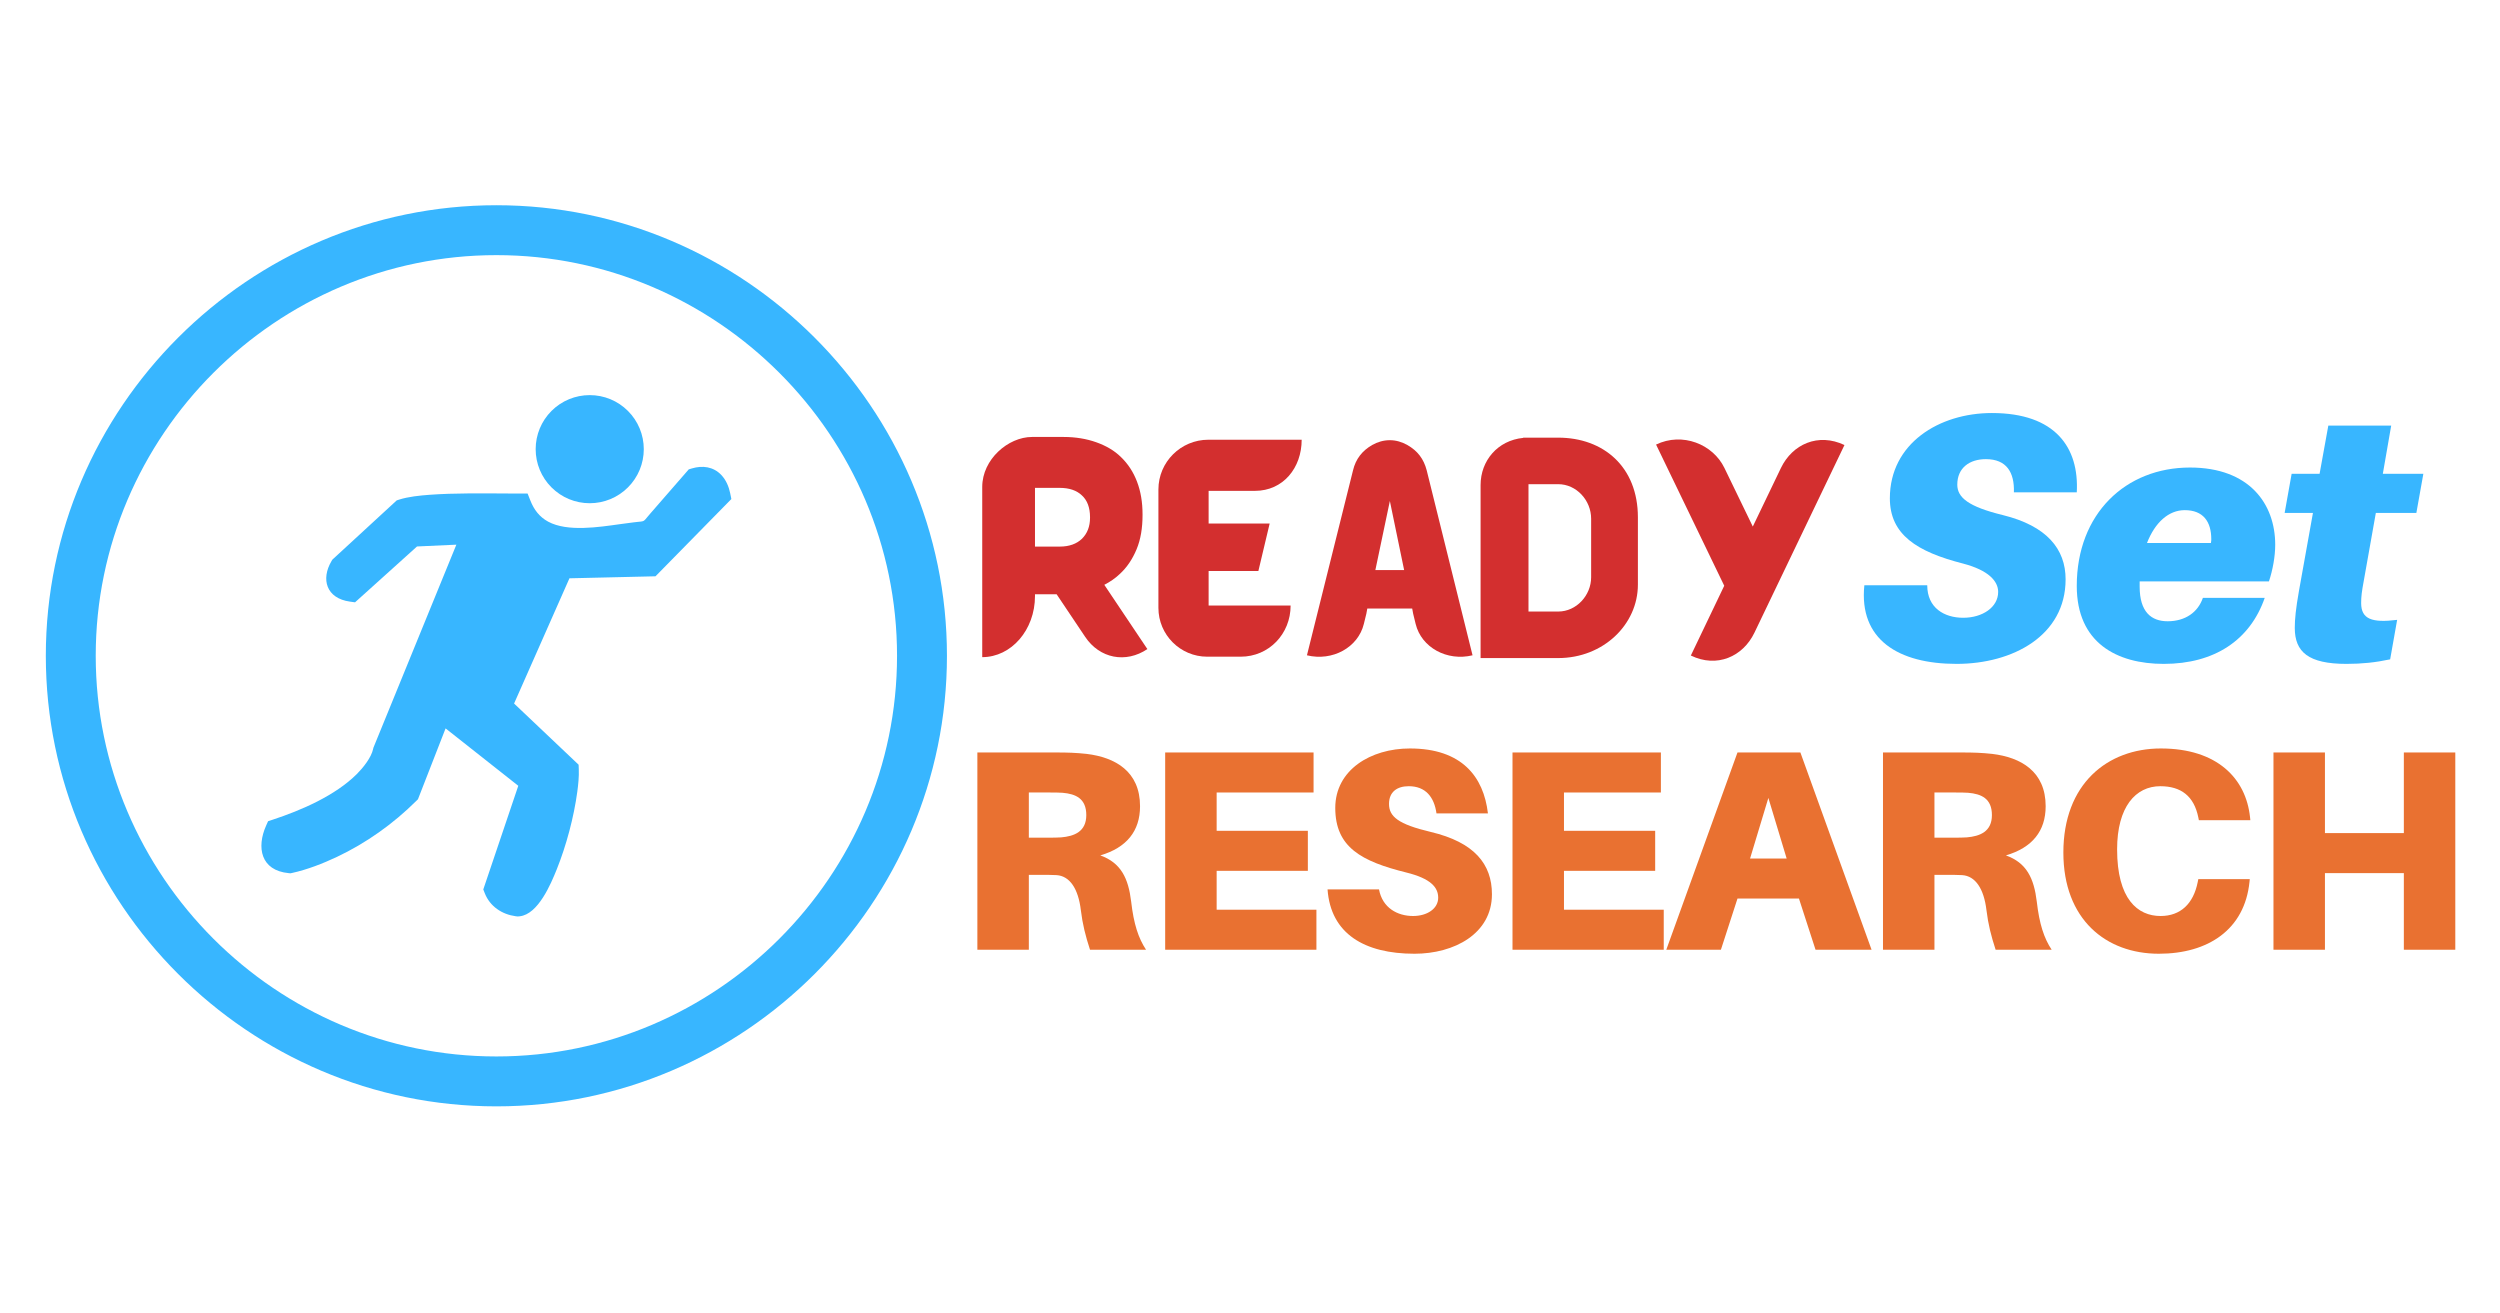
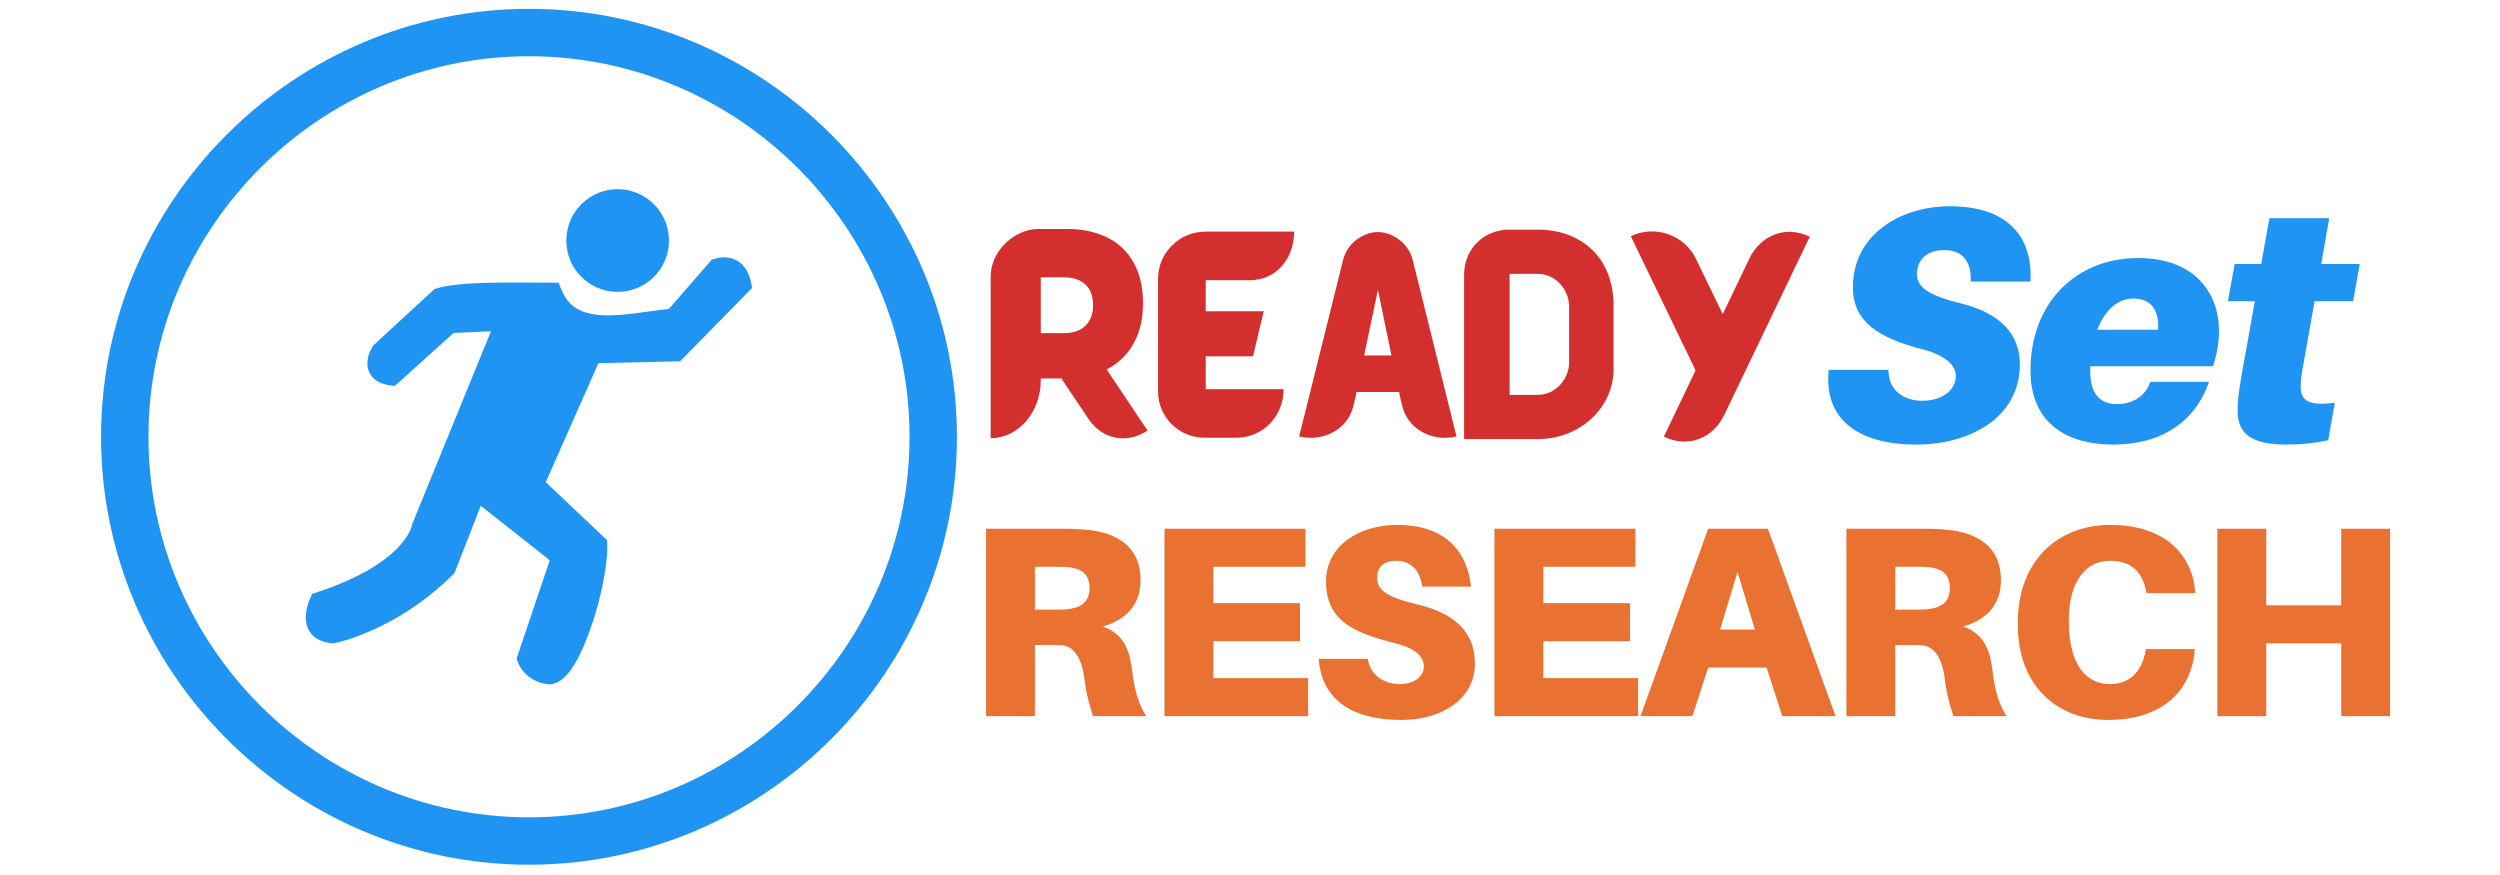
- <svg xmlns="http://www.w3.org/2000/svg" width="1200" zoomAndPan="magnify" viewBox="0 0 900 472.5" height="630" preserveAspectRatio="xMidYMid meet" version="1.0">
+ <svg xmlns="http://www.w3.org/2000/svg" width="1000" zoomAndPan="magnify" viewBox="0 0 750 262.5" height="350" preserveAspectRatio="xMidYMid meet" version="1.0">
  <defs>
    <g />
-     <clipPath id="a8bbaa571f">
-       <path d="M 16.496 73.883 L 340.902 73.883 L 340.902 398.289 L 16.496 398.289 Z M 16.496 73.883 " clip-rule="nonzero" />
+     <clipPath id="a1eed38d89">
+       <path d="M 30.316 2.656 L 287.078 2.656 L 287.078 259.414 L 30.316 259.414 Z M 30.316 2.656 " clip-rule="nonzero" />
    </clipPath>
  </defs>
-   <path fill="#38b6ff" d="M 164.289 196.082 L 150.129 196.727 L 127.812 216.836 L 125.977 216.582 C 117.461 215.406 115.453 208.523 119.359 201.961 L 119.66 201.461 L 142.824 180.137 L 143.66 179.867 C 147.016 178.789 151.113 178.391 154.621 178.125 C 159.207 177.785 163.836 177.676 168.434 177.633 C 172.738 177.59 177.043 177.617 181.352 177.652 C 183.309 177.664 185.27 177.68 187.227 177.684 L 189.941 177.684 L 190.941 180.211 C 192.23 183.484 194.211 186.109 197.344 187.801 C 204.297 191.555 215.551 189.762 223.188 188.699 C 224.828 188.469 226.473 188.242 228.121 188.047 C 228.652 187.984 229.184 187.922 229.715 187.867 C 230.219 187.816 231.23 187.773 231.695 187.52 C 232.176 187.262 232.73 186.504 233.066 186.105 C 233.453 185.645 233.844 185.188 234.234 184.73 L 247.949 168.973 L 249.055 168.641 C 252.914 167.48 256.82 167.988 259.676 171.004 C 261.375 172.793 262.383 175.18 262.867 177.57 L 263.289 179.652 L 235.98 207.465 L 205 208.188 L 185.07 253.273 L 208.301 275.297 L 208.363 276.918 C 208.469 279.562 208.184 282.371 207.832 284.992 C 206.59 294.172 203.891 304.344 200.43 312.965 C 198.289 318.301 193.723 329.141 187.09 329.867 C 186.348 329.949 186.461 329.957 185.68 329.852 C 180.691 329.18 176.379 326.309 174.516 321.555 L 173.984 320.199 L 186.582 282.887 L 160.41 262.223 L 150.465 287.734 L 149.863 288.328 C 141.559 296.582 131.867 303.48 121.277 308.492 C 116.324 310.836 110.555 313.09 105.164 314.262 L 104.559 314.391 L 103.941 314.332 C 93.789 313.375 92.336 305 95.789 297.25 L 96.508 295.637 L 98.188 295.082 C 108.48 291.695 120.648 286.441 128.465 278.656 C 130.641 276.488 133.688 272.734 134.332 269.594 L 134.406 269.23 L 164.289 196.082 " fill-opacity="1" fill-rule="evenodd" />
-   <path fill="#38b6ff" d="M 192.84 161.703 C 192.84 156.523 194.879 151.598 198.539 147.938 C 202.195 144.281 207.125 142.242 212.301 142.242 C 217.473 142.242 222.402 144.281 226.059 147.938 C 229.719 151.598 231.762 156.523 231.762 161.703 C 231.762 166.875 229.719 171.805 226.059 175.461 C 222.402 179.121 217.473 181.16 212.301 181.16 C 207.125 181.16 202.195 179.121 198.539 175.461 C 194.879 171.805 192.84 166.875 192.84 161.703 " fill-opacity="1" fill-rule="evenodd" />
-   <g clip-path="url(#a8bbaa571f)">
-     <path fill="#38b6ff" d="M 178.699 73.883 C 267.91 73.883 340.902 146.871 340.902 236.086 C 340.902 325.297 267.91 398.289 178.699 398.289 C 89.484 398.289 16.496 325.297 16.496 236.086 C 16.496 146.871 89.484 73.883 178.699 73.883 Z M 178.699 91.848 C 99.367 91.848 34.461 156.754 34.461 236.086 C 34.461 315.418 99.367 380.324 178.699 380.324 C 258.027 380.324 322.934 315.418 322.934 236.086 C 322.934 156.754 258.027 91.848 178.699 91.848 " fill-opacity="1" fill-rule="evenodd" />
+   <path fill="#2094f3" d="M 147.293 99.375 L 136.086 99.883 L 118.422 115.801 L 116.969 115.598 C 110.23 114.668 108.641 109.223 111.734 104.027 L 111.969 103.629 L 130.305 86.754 L 130.965 86.543 C 133.621 85.688 136.863 85.371 139.641 85.164 C 143.27 84.891 146.934 84.805 150.574 84.77 C 153.98 84.738 157.387 84.762 160.797 84.785 C 162.348 84.797 163.898 84.809 165.449 84.809 L 167.598 84.812 L 168.387 86.812 C 169.406 89.402 170.977 91.48 173.453 92.816 C 178.961 95.793 187.867 94.371 193.91 93.531 C 195.211 93.348 196.512 93.172 197.812 93.016 C 198.234 92.965 198.656 92.914 199.078 92.871 C 199.477 92.832 200.277 92.797 200.645 92.598 C 201.023 92.391 201.461 91.793 201.73 91.477 C 202.035 91.109 202.344 90.75 202.656 90.391 L 213.508 77.918 L 214.383 77.656 C 217.438 76.738 220.527 77.137 222.789 79.523 C 224.133 80.941 224.93 82.828 225.316 84.723 L 225.652 86.371 L 204.035 108.383 L 179.516 108.957 L 163.738 144.641 L 182.125 162.07 L 182.176 163.352 C 182.262 165.445 182.035 167.668 181.758 169.742 C 180.773 177.012 178.637 185.062 175.898 191.883 C 174.203 196.109 170.59 204.688 165.34 205.262 C 164.754 205.324 164.844 205.336 164.223 205.25 C 160.277 204.719 156.863 202.445 155.387 198.684 L 154.965 197.609 L 164.938 168.078 L 144.223 151.723 L 136.352 171.914 L 135.875 172.383 C 129.305 178.918 121.633 184.379 113.25 188.344 C 109.328 190.199 104.762 191.984 100.496 192.91 L 100.016 193.012 L 99.527 192.969 C 91.492 192.207 90.344 185.582 93.078 179.445 L 93.645 178.168 L 94.977 177.73 C 103.121 175.051 112.754 170.891 118.938 164.727 C 120.66 163.012 123.074 160.043 123.582 157.555 L 123.641 157.27 L 147.293 99.375 " fill-opacity="1" fill-rule="evenodd" />
+   <path fill="#2094f3" d="M 169.891 72.164 C 169.891 68.066 171.504 64.164 174.402 61.27 C 177.297 58.371 181.195 56.758 185.293 56.758 C 189.387 56.758 193.289 58.371 196.184 61.27 C 199.082 64.164 200.695 68.066 200.695 72.164 C 200.695 76.258 199.082 80.156 196.184 83.055 C 193.289 85.949 189.387 87.562 185.293 87.562 C 181.195 87.562 177.297 85.949 174.402 83.055 C 171.504 80.156 169.891 76.258 169.891 72.164 " fill-opacity="1" fill-rule="evenodd" />
+   <g clip-path="url(#a1eed38d89)">
+     <path fill="#2094f3" d="M 158.699 2.656 C 229.309 2.656 287.078 60.426 287.078 131.035 C 287.078 201.645 229.309 259.414 158.699 259.414 C 88.086 259.414 30.316 201.645 30.316 131.035 C 30.316 60.426 88.086 2.656 158.699 2.656 Z M 158.699 16.875 C 95.91 16.875 44.539 68.246 44.539 131.035 C 44.539 193.824 95.91 245.195 158.699 245.195 C 221.484 245.195 272.859 193.824 272.859 131.035 C 272.859 68.246 221.484 16.875 158.699 16.875 " fill-opacity="1" fill-rule="evenodd" />
  </g>
  <g fill="#0288d1" fill-opacity="1">
-     <g transform="translate(312.5492, 341.9059)">
-       <g />
-     </g>
-   </g>
-   <g fill="#0288d1" fill-opacity="1">
-     <g transform="translate(328.0885, 341.9059)">
+     <g transform="translate(264.6972, 214.8437)">
      <g />
    </g>
  </g>
  <g fill="#e97131" fill-opacity="1">
-     <g transform="translate(343.6185, 341.9059)">
+     <g transform="translate(289.2941, 214.8437)">
      <g>
-         <path d="M 63.605 -17.293 C 62.578 -25.832 59.902 -31.289 52.492 -33.965 C 61.961 -36.742 66.797 -42.715 66.797 -51.668 C 66.797 -64.223 57.844 -69.266 47.551 -70.504 C 43.742 -70.914 40.859 -71.016 36.434 -71.016 L 8.234 -71.016 L 8.234 0 L 26.762 0 L 26.762 -26.965 L 30.875 -26.965 C 32.934 -26.965 34.684 -26.965 36.742 -26.863 C 41.477 -26.555 44.566 -22.027 45.492 -14.203 C 46.109 -9.16 47.141 -5.043 48.785 0 L 68.957 0 C 66.18 -4.219 64.531 -9.262 63.605 -17.293 Z M 26.762 -40.348 L 26.762 -56.609 L 33.965 -56.609 C 35.922 -56.609 37.566 -56.609 38.906 -56.504 C 43.641 -56.094 47.449 -54.445 47.449 -48.477 C 47.449 -42.508 43.125 -40.859 38.391 -40.449 C 37.051 -40.348 35.406 -40.348 33.449 -40.348 Z M 26.762 -40.348 " />
+         <path d="M 50.355 -13.688 C 49.543 -20.453 47.422 -24.77 41.555 -26.891 C 49.051 -29.09 52.883 -33.816 52.883 -40.902 C 52.883 -50.844 45.793 -54.836 37.645 -55.816 C 34.629 -56.141 32.348 -56.223 28.844 -56.223 L 6.52 -56.223 L 6.52 0 L 21.184 0 L 21.184 -21.348 L 24.445 -21.348 C 26.074 -21.348 27.461 -21.348 29.09 -21.266 C 32.836 -21.023 35.281 -17.438 36.016 -11.246 C 36.504 -7.25 37.32 -3.992 38.621 0 L 54.594 0 C 52.395 -3.34 51.09 -7.332 50.355 -13.688 Z M 21.184 -31.941 L 21.184 -44.816 L 26.891 -44.816 C 28.438 -44.816 29.742 -44.816 30.801 -44.734 C 34.547 -44.406 37.562 -43.105 37.562 -38.379 C 37.562 -33.652 34.141 -32.348 30.395 -32.023 C 29.332 -31.941 28.031 -31.941 26.48 -31.941 Z M 21.184 -31.941 " />
      </g>
    </g>
  </g>
  <g fill="#e97131" fill-opacity="1">
-     <g transform="translate(411.231, 341.9059)">
+     <g transform="translate(342.8214, 214.8437)">
      <g>
-         <path d="M 62.68 -14.41 L 26.762 -14.41 L 26.762 -28.406 L 59.594 -28.406 L 59.594 -42.816 L 26.762 -42.816 L 26.762 -56.609 L 61.652 -56.609 L 61.652 -71.016 L 8.234 -71.016 L 8.234 0 L 62.68 0 Z M 62.68 -14.41 " />
+         <path d="M 49.621 -11.406 L 21.184 -11.406 L 21.184 -22.488 L 47.18 -22.488 L 47.18 -33.898 L 21.184 -33.898 L 21.184 -44.816 L 48.809 -44.816 L 48.809 -56.223 L 6.52 -56.223 L 6.52 0 L 49.621 0 Z M 49.621 -11.406 " />
      </g>
    </g>
  </g>
  <g fill="#e97131" fill-opacity="1">
-     <g transform="translate(474.4183, 341.9059)">
+     <g transform="translate(392.8455, 214.8437)">
      <g>
-         <path d="M 33.141 -72.457 C 19.039 -72.457 6.277 -64.738 6.277 -51.051 C 6.277 -36.848 15.746 -31.805 31.906 -27.789 C 40.656 -25.629 43.332 -22.438 43.332 -18.73 C 43.332 -14.82 39.418 -12.145 34.273 -12.145 C 28.715 -12.145 23.262 -15.027 22.027 -21.715 L 3.5 -21.715 C 4.633 -5.766 16.777 1.441 34.789 1.441 C 49.094 1.441 62.68 -5.766 62.68 -19.969 C 62.68 -30.875 56.301 -38.699 40.656 -42.406 C 28.922 -45.184 25.629 -47.961 25.629 -52.492 C 25.629 -56.812 28.508 -58.871 32.73 -58.871 C 38.801 -58.871 41.891 -54.961 42.715 -49.094 L 61.238 -49.094 C 59.695 -62.27 51.875 -72.457 33.141 -72.457 Z M 33.141 -72.457 " />
+         <path d="M 26.238 -57.363 C 15.074 -57.363 4.969 -51.254 4.969 -40.414 C 4.969 -29.172 12.465 -25.18 25.258 -22 C 32.184 -20.289 34.305 -17.762 34.305 -14.828 C 34.305 -11.734 31.207 -9.613 27.133 -9.613 C 22.734 -9.613 18.414 -11.895 17.438 -17.191 L 2.77 -17.191 C 3.668 -4.562 13.281 1.141 27.539 1.141 C 38.867 1.141 49.621 -4.562 49.621 -15.809 C 49.621 -24.445 44.57 -30.637 32.184 -33.57 C 22.895 -35.77 20.289 -37.969 20.289 -41.555 C 20.289 -44.977 22.57 -46.609 25.91 -46.609 C 30.719 -46.609 33.164 -43.512 33.816 -38.867 L 48.48 -38.867 C 47.258 -49.297 41.066 -57.363 26.238 -57.363 Z M 26.238 -57.363 " />
      </g>
    </g>
  </g>
  <g fill="#e97131" fill-opacity="1">
-     <g transform="translate(536.2677, 341.9059)">
+     <g transform="translate(441.8104, 214.8437)">
      <g>
-         <path d="M 62.68 -14.41 L 26.762 -14.41 L 26.762 -28.406 L 59.594 -28.406 L 59.594 -42.816 L 26.762 -42.816 L 26.762 -56.609 L 61.652 -56.609 L 61.652 -71.016 L 8.234 -71.016 L 8.234 0 L 62.68 0 Z M 62.68 -14.41 " />
+         <path d="M 49.621 -11.406 L 21.184 -11.406 L 21.184 -22.488 L 47.18 -22.488 L 47.18 -33.898 L 21.184 -33.898 L 21.184 -44.816 L 48.809 -44.816 L 48.809 -56.223 L 6.52 -56.223 L 6.52 0 L 49.621 0 Z M 49.621 -11.406 " />
      </g>
    </g>
  </g>
  <g fill="#e97131" fill-opacity="1">
-     <g transform="translate(599.455, 341.9059)">
+     <g transform="translate(491.8344, 214.8437)">
      <g>
-         <path d="M 48.168 -18.422 L 54.137 0 L 74.309 0 L 48.684 -71.016 L 26.039 -71.016 L 0.41 0 L 20.07 0 L 26.039 -18.422 Z M 37.156 -54.652 L 43.742 -32.832 L 30.566 -32.832 Z M 37.156 -54.652 " />
+         <path d="M 38.133 -14.586 L 42.859 0 L 58.828 0 L 38.539 -56.223 L 20.613 -56.223 L 0.324 0 L 15.891 0 L 20.613 -14.586 Z M 29.414 -43.266 L 34.629 -25.992 L 24.199 -25.992 Z M 29.414 -43.266 " />
      </g>
    </g>
  </g>
  <g fill="#e97131" fill-opacity="1">
-     <g transform="translate(669.6403, 341.9059)">
+     <g transform="translate(547.3986, 214.8437)">
      <g>
-         <path d="M 63.605 -17.293 C 62.578 -25.832 59.902 -31.289 52.492 -33.965 C 61.961 -36.742 66.797 -42.715 66.797 -51.668 C 66.797 -64.223 57.844 -69.266 47.551 -70.504 C 43.742 -70.914 40.859 -71.016 36.434 -71.016 L 8.234 -71.016 L 8.234 0 L 26.762 0 L 26.762 -26.965 L 30.875 -26.965 C 32.934 -26.965 34.684 -26.965 36.742 -26.863 C 41.477 -26.555 44.566 -22.027 45.492 -14.203 C 46.109 -9.16 47.141 -5.043 48.785 0 L 68.957 0 C 66.18 -4.219 64.531 -9.262 63.605 -17.293 Z M 26.762 -40.348 L 26.762 -56.609 L 33.965 -56.609 C 35.922 -56.609 37.566 -56.609 38.906 -56.504 C 43.641 -56.094 47.449 -54.445 47.449 -48.477 C 47.449 -42.508 43.125 -40.859 38.391 -40.449 C 37.051 -40.348 35.406 -40.348 33.449 -40.348 Z M 26.762 -40.348 " />
+         <path d="M 50.355 -13.688 C 49.543 -20.453 47.422 -24.77 41.555 -26.891 C 49.051 -29.09 52.883 -33.816 52.883 -40.902 C 52.883 -50.844 45.793 -54.836 37.645 -55.816 C 34.629 -56.141 32.348 -56.223 28.844 -56.223 L 6.52 -56.223 L 6.52 0 L 21.184 0 L 21.184 -21.348 L 24.445 -21.348 C 26.074 -21.348 27.461 -21.348 29.09 -21.266 C 32.836 -21.023 35.281 -17.438 36.016 -11.246 C 36.504 -7.25 37.32 -3.992 38.621 0 L 54.594 0 C 52.395 -3.34 51.09 -7.332 50.355 -13.688 Z M 21.184 -31.941 L 21.184 -44.816 L 26.891 -44.816 C 28.438 -44.816 29.742 -44.816 30.801 -44.734 C 34.547 -44.406 37.562 -43.105 37.562 -38.379 C 37.562 -33.652 34.141 -32.348 30.395 -32.023 C 29.332 -31.941 28.031 -31.941 26.48 -31.941 Z M 21.184 -31.941 " />
      </g>
    </g>
  </g>
  <g fill="#e97131" fill-opacity="1">
-     <g transform="translate(737.2527, 341.9059)">
+     <g transform="translate(600.9259, 214.8437)">
      <g>
-         <path d="M 40.656 -72.457 C 21.406 -72.457 5.559 -59.695 5.559 -34.992 C 5.559 -10.91 20.895 1.441 39.934 1.441 C 57.738 1.441 70.812 -7.309 72.562 -24.395 L 72.664 -25.422 L 54.137 -25.422 L 53.934 -24.395 C 52.387 -16.57 47.758 -12.145 40.551 -12.145 C 32.316 -12.145 24.906 -18.219 24.906 -36.125 C 24.906 -51.461 31.598 -58.871 40.449 -58.871 C 47.961 -58.871 52.594 -55.27 54.137 -47.652 L 54.344 -46.625 L 72.871 -46.625 L 72.766 -47.652 C 71.324 -61.652 60.93 -72.457 40.656 -72.457 Z M 40.656 -72.457 " />
+         <path d="M 32.184 -57.363 C 16.949 -57.363 4.398 -47.258 4.398 -27.703 C 4.398 -8.637 16.539 1.141 31.613 1.141 C 45.711 1.141 56.059 -5.785 57.445 -19.312 L 57.527 -20.125 L 42.859 -20.125 L 42.695 -19.312 C 41.473 -13.117 37.809 -9.613 32.105 -9.613 C 25.586 -9.613 19.719 -14.422 19.719 -28.602 C 19.719 -40.742 25.016 -46.609 32.023 -46.609 C 37.969 -46.609 41.637 -43.754 42.859 -37.727 L 43.023 -36.91 L 57.688 -36.91 L 57.609 -37.727 C 56.469 -48.809 48.238 -57.363 32.184 -57.363 Z M 32.184 -57.363 " />
      </g>
    </g>
  </g>
  <g fill="#e97131" fill-opacity="1">
-     <g transform="translate(810.2166, 341.9059)">
+     <g transform="translate(658.6899, 214.8437)">
      <g>
-         <path d="M 73.691 -71.016 L 55.168 -71.016 L 55.168 -41.992 L 26.762 -41.992 L 26.762 -71.016 L 8.234 -71.016 L 8.234 0 L 26.762 0 L 26.762 -27.582 L 55.168 -27.582 L 55.168 0 L 73.691 0 Z M 73.691 -71.016 " />
+         <path d="M 58.34 -56.223 L 43.676 -56.223 L 43.676 -33.246 L 21.184 -33.246 L 21.184 -56.223 L 6.52 -56.223 L 6.52 0 L 21.184 0 L 21.184 -21.836 L 43.676 -21.836 L 43.676 0 L 58.34 0 Z M 58.34 -56.223 " />
      </g>
    </g>
  </g>
  <g fill="#d32f2f" fill-opacity="1">
-     <g transform="translate(350.207, 236.5729)">
+     <g transform="translate(294.5101, 131.4538)">
      <g>
-         <path d="M 47.344 -26.035 C 49.418 -27.113 51.242 -28.355 52.816 -29.848 C 55.469 -32.254 57.461 -35.238 58.953 -38.805 C 60.445 -42.371 61.109 -46.516 61.109 -51.16 L 61.109 -51.406 C 61.109 -55.801 60.445 -59.699 59.117 -63.18 C 57.793 -66.664 55.883 -69.566 53.398 -71.969 C 50.992 -74.375 47.926 -76.117 44.441 -77.359 C 40.961 -78.602 36.98 -79.266 32.75 -79.266 L 21.309 -79.266 C 12.77 -79.266 3.398 -71.223 3.398 -61.273 L 3.398 0 C 13.848 0 22.387 -9.785 22.387 -21.973 L 22.387 -22.637 L 30.18 -22.637 L 40.461 -7.297 C 45.688 0.496 55.055 2.32 62.848 -2.902 Z M 22.387 -60.941 L 31.258 -60.941 C 34.742 -60.941 37.395 -60.031 39.301 -58.207 C 41.207 -56.465 42.203 -53.812 42.203 -50.414 L 42.203 -50.164 C 42.203 -47.012 41.207 -44.523 39.301 -42.617 C 37.395 -40.793 34.742 -39.801 31.34 -39.801 L 22.387 -39.801 Z M 22.387 -60.941 " />
+         <path d="M 37.48 -20.613 C 39.121 -21.465 40.566 -22.449 41.812 -23.633 C 43.914 -25.535 45.488 -27.898 46.672 -30.719 C 47.852 -33.543 48.379 -36.824 48.379 -40.5 L 48.379 -40.699 C 48.379 -44.176 47.852 -47.262 46.801 -50.02 C 45.754 -52.777 44.242 -55.074 42.273 -56.977 C 40.371 -58.879 37.941 -60.258 35.184 -61.242 C 32.426 -62.227 29.277 -62.754 25.93 -62.754 L 16.871 -62.754 C 10.109 -62.754 2.691 -56.387 2.691 -48.508 L 2.691 0 C 10.961 0 17.723 -7.746 17.723 -17.395 L 17.723 -17.922 L 23.895 -17.922 L 32.035 -5.777 C 36.168 0.395 43.586 1.84 49.758 -2.297 Z M 17.723 -48.246 L 24.746 -48.246 C 27.504 -48.246 29.605 -47.523 31.113 -46.082 C 32.625 -44.703 33.41 -42.602 33.41 -39.91 L 33.41 -39.715 C 33.41 -37.219 32.625 -35.25 31.113 -33.738 C 29.605 -32.297 27.504 -31.508 24.812 -31.508 L 17.723 -31.508 Z M 17.723 -48.246 " />
      </g>
    </g>
  </g>
  <g fill="#d32f2f" fill-opacity="1">
-     <g transform="translate(413.7944, 236.5729)">
+     <g transform="translate(344.8508, 131.4538)">
      <g>
-         <path d="M 21.309 -31.012 L 39.219 -31.012 L 43.281 -48.09 L 21.309 -48.09 L 21.309 -59.863 L 37.977 -59.863 C 48.172 -59.863 54.809 -68.156 54.809 -78.273 L 21.227 -78.273 C 11.277 -78.273 3.234 -70.23 3.234 -60.363 L 3.234 -17.742 C 3.234 -8.043 11.109 -0.164 20.812 -0.164 L 32.836 -0.164 C 43.031 -0.164 50.828 -8.375 50.828 -18.574 L 21.309 -18.574 Z M 21.309 -31.012 " />
+         <path d="M 16.871 -24.551 L 31.047 -24.551 L 34.266 -38.074 L 16.871 -38.074 L 16.871 -47.395 L 30.062 -47.395 C 38.137 -47.395 43.391 -53.957 43.391 -61.965 L 16.805 -61.965 C 8.926 -61.965 2.559 -55.598 2.559 -47.789 L 2.559 -14.047 C 2.559 -6.367 8.797 -0.133 16.477 -0.133 L 25.996 -0.133 C 34.066 -0.133 40.238 -6.629 40.238 -14.703 L 16.871 -14.703 Z M 16.871 -24.551 " />
      </g>
    </g>
  </g>
  <g fill="#d32f2f" fill-opacity="1">
-     <g transform="translate(470.0033, 236.5729)">
+     <g transform="translate(389.3502, 131.4538)">
      <g>
-         <path d="M 43.613 -67.242 C 42.535 -71.391 40.297 -74.293 36.648 -76.363 C 34.742 -77.441 32.586 -78.105 30.348 -78.105 C 28.023 -78.105 25.871 -77.441 23.961 -76.363 C 20.398 -74.293 18.074 -71.391 17.082 -67.242 L 0.496 -0.664 C 9.699 1.574 18.906 -3.48 20.977 -11.941 L 21.891 -15.672 L 22.223 -17.496 L 38.391 -17.496 L 38.723 -15.672 L 39.633 -11.941 C 41.707 -3.48 50.91 1.574 60.113 -0.664 Z M 25.125 -31.34 L 30.348 -56.215 L 35.488 -31.34 Z M 25.125 -31.34 " />
+         <path d="M 34.527 -53.234 C 33.676 -56.52 31.902 -58.816 29.016 -60.457 C 27.504 -61.309 25.797 -61.836 24.023 -61.836 C 22.188 -61.836 20.48 -61.309 18.969 -60.457 C 16.148 -58.816 14.309 -56.52 13.523 -53.234 L 0.395 -0.523 C 7.68 1.246 14.965 -2.758 16.605 -9.453 L 17.328 -12.406 L 17.594 -13.852 L 30.391 -13.852 L 30.656 -12.406 L 31.375 -9.453 C 33.02 -2.758 40.305 1.246 47.59 -0.523 Z M 19.891 -24.812 L 24.023 -44.504 L 28.094 -24.812 Z M 19.891 -24.812 " />
      </g>
    </g>
  </g>
  <g fill="#d32f2f" fill-opacity="1">
-     <g transform="translate(528.8651, 236.5729)">
+     <g transform="translate(435.9499, 131.4538)">
      <g>
-         <path d="M 32.09 -79.02 L 21.391 -79.02 C 21.391 -79.02 21.391 -79.02 21.309 -79.02 L 19.484 -79.02 L 19.484 -78.934 C 10.281 -78.023 4.145 -70.727 4.145 -61.938 L 4.145 0.332 C 4.145 0.332 4.23 0.332 4.23 0.332 L 32.09 0.332 C 48.34 0.332 60.777 -11.773 60.777 -26.117 L 60.777 -50.328 C 60.777 -68.57 48.34 -79.02 32.09 -79.02 Z M 43.945 -28.77 C 43.945 -22.223 38.637 -16.418 32.09 -16.418 L 21.391 -16.418 C 21.391 -16.582 21.391 -16.664 21.391 -16.832 L 21.391 -62.27 L 32.09 -62.27 C 38.637 -62.27 43.945 -56.465 43.945 -49.832 Z M 43.945 -28.77 " />
+         <path d="M 25.402 -62.559 L 16.938 -62.559 C 16.938 -62.559 16.938 -62.559 16.871 -62.559 L 15.426 -62.559 L 15.426 -62.492 C 8.141 -61.77 3.281 -55.992 3.281 -49.035 L 3.281 0.262 C 3.281 0.262 3.348 0.262 3.348 0.262 L 25.402 0.262 C 38.27 0.262 48.117 -9.32 48.117 -20.676 L 48.117 -39.844 C 48.117 -54.285 38.27 -62.559 25.402 -62.559 Z M 34.789 -22.777 C 34.789 -17.594 30.59 -12.996 25.402 -12.996 L 16.938 -12.996 C 16.938 -13.129 16.938 -13.195 16.938 -13.324 L 16.938 -49.297 L 25.402 -49.297 C 30.59 -49.297 34.789 -44.703 34.789 -39.449 Z M 34.789 -22.777 " />
      </g>
    </g>
  </g>
  <g fill="#d32f2f" fill-opacity="1">
-     <g transform="translate(592.038, 236.5729)">
+     <g transform="translate(485.9625, 131.4538)">
      <g>
-         <path d="M 49.086 -68.074 L 38.969 -47.012 L 28.77 -68.074 C 24.625 -76.695 13.598 -81.09 4.145 -76.531 L 28.688 -25.703 L 16.664 -0.582 C 26.035 3.98 35.406 -0.164 39.551 -8.789 L 71.969 -76.363 C 62.52 -80.844 53.23 -76.695 49.086 -68.074 Z M 49.086 -68.074 " />
+         <path d="M 38.859 -53.891 L 30.852 -37.219 L 22.777 -53.891 C 19.496 -60.719 10.766 -64.199 3.281 -60.586 L 22.711 -20.348 L 13.195 -0.461 C 20.613 3.152 28.027 -0.133 31.312 -6.957 L 56.977 -60.457 C 49.492 -64 42.141 -60.719 38.859 -53.891 Z M 38.859 -53.891 " />
      </g>
    </g>
  </g>
-   <g fill="#38b6ff" fill-opacity="1">
-     <g transform="translate(669.2799, 237.2367)">
+   <g fill="#2094f3" fill-opacity="1">
+     <g transform="translate(547.1132, 131.9793)">
      <g>
-         <path d="M 47.797 -88.547 C 28.805 -88.547 11.07 -77.605 11.07 -57.855 C 11.07 -44.777 20.754 -38.613 37.48 -34.336 C 46.539 -31.949 50.059 -28.047 50.059 -24.148 C 50.059 -18.613 44.398 -14.84 37.48 -14.84 C 30.691 -14.84 24.527 -18.363 24.527 -26.539 L 1.887 -26.539 C -0.125 -7.043 14.086 1.762 35.09 1.762 C 55.344 1.762 74.336 -8.426 74.336 -28.676 C 74.336 -39.621 67.543 -47.922 51.695 -51.82 C 39.367 -54.84 35.344 -58.109 35.344 -62.762 C 35.344 -68.801 39.746 -71.945 45.656 -71.945 C 53.078 -71.945 55.973 -67.164 55.719 -59.996 L 78.359 -59.996 C 79.238 -76.094 70.688 -88.547 47.797 -88.547 Z M 47.797 -88.547 " />
+         <path d="M 37.84 -70.102 C 22.801 -70.102 8.762 -61.438 8.762 -45.805 C 8.762 -35.449 16.43 -30.57 29.672 -27.184 C 36.844 -25.293 39.629 -22.207 39.629 -19.117 C 39.629 -14.738 35.148 -11.75 29.672 -11.75 C 24.297 -11.75 19.418 -14.539 19.418 -21.012 L 1.492 -21.012 C -0.098 -5.578 11.152 1.395 27.781 1.395 C 43.812 1.395 58.848 -6.672 58.848 -22.703 C 58.848 -31.367 53.473 -37.938 40.926 -41.023 C 31.168 -43.414 27.98 -46.004 27.98 -49.688 C 27.98 -54.469 31.465 -56.957 36.145 -56.957 C 42.02 -56.957 44.312 -53.172 44.113 -47.496 L 62.035 -47.496 C 62.73 -60.242 55.961 -70.102 37.84 -70.102 Z M 37.84 -70.102 " />
      </g>
    </g>
  </g>
-   <g fill="#38b6ff" fill-opacity="1">
-     <g transform="translate(744.9951, 237.2367)">
+   <g fill="#2094f3" fill-opacity="1">
+     <g transform="translate(607.0553, 131.9793)">
      <g>
-         <path d="M 25.281 -27.922 L 71.82 -27.922 C 73.203 -32.074 74.082 -36.977 74.082 -41.129 C 74.082 -55.844 64.773 -68.926 43.395 -68.926 C 20.25 -68.926 2.641 -52.324 2.641 -26.289 C 2.641 -5.785 17.105 1.762 33.961 1.762 C 52.199 1.762 65.027 -6.793 70.309 -22.012 L 48.047 -22.012 C 46.285 -16.855 41.758 -13.582 35.344 -13.582 C 29.434 -13.582 25.281 -16.98 25.281 -26.035 Z M 41.508 -53.582 C 48.172 -53.582 51.066 -49.43 51.066 -43.141 C 51.066 -42.891 51.066 -42.512 50.941 -41.758 L 27.922 -41.758 C 30.816 -49.18 35.719 -53.582 41.508 -53.582 Z M 41.508 -53.582 " />
+         <path d="M 20.016 -22.105 L 56.855 -22.105 C 57.953 -25.391 58.648 -29.273 58.648 -32.562 C 58.648 -44.211 51.281 -54.566 34.352 -54.566 C 16.031 -54.566 2.09 -41.422 2.09 -20.812 C 2.09 -4.582 13.543 1.395 26.887 1.395 C 41.324 1.395 51.48 -5.379 55.664 -17.426 L 38.039 -17.426 C 36.645 -13.344 33.059 -10.754 27.98 -10.754 C 23.301 -10.754 20.016 -13.441 20.016 -20.613 Z M 32.859 -42.418 C 38.137 -42.418 40.426 -39.133 40.426 -34.152 C 40.426 -33.953 40.426 -33.656 40.328 -33.059 L 22.105 -33.059 C 24.395 -38.934 28.277 -42.418 32.859 -42.418 Z M 32.859 -42.418 " />
      </g>
    </g>
  </g>
-   <g fill="#38b6ff" fill-opacity="1">
-     <g transform="translate(818.8237, 237.2367)">
+   <g fill="#2094f3" fill-opacity="1">
+     <g transform="translate(665.5039, 131.9793)">
      <g>
-         <path d="M 36.477 -52.574 L 51.066 -52.574 L 53.582 -66.66 L 38.992 -66.66 L 42.008 -84.02 L 19.371 -84.02 L 16.227 -66.66 L 6.164 -66.66 L 3.648 -52.574 L 13.836 -52.574 L 8.805 -24.527 C 7.672 -18.113 7.297 -14.34 7.297 -11.195 C 7.297 -2.516 12.199 1.762 25.91 1.762 C 31.445 1.762 36.348 1.258 41.633 0.125 L 44.148 -14.086 C 35.09 -12.953 31.191 -14.34 31.191 -20.125 C 31.191 -22.516 31.445 -24.402 32.074 -27.797 Z M 36.477 -52.574 " />
+         <path d="M 28.875 -41.621 L 40.426 -41.621 L 42.418 -52.773 L 30.867 -52.773 L 33.258 -66.516 L 15.336 -66.516 L 12.844 -52.773 L 4.879 -52.773 L 2.887 -41.621 L 10.953 -41.621 L 6.969 -19.418 C 6.074 -14.34 5.773 -11.352 5.773 -8.863 C 5.773 -1.992 9.66 1.395 20.512 1.395 C 24.895 1.395 28.777 0.996 32.961 0.098 L 34.949 -11.152 C 27.781 -10.258 24.695 -11.352 24.695 -15.934 C 24.695 -17.824 24.895 -19.316 25.391 -22.008 Z M 28.875 -41.621 " />
      </g>
    </g>
  </g>
</svg>
